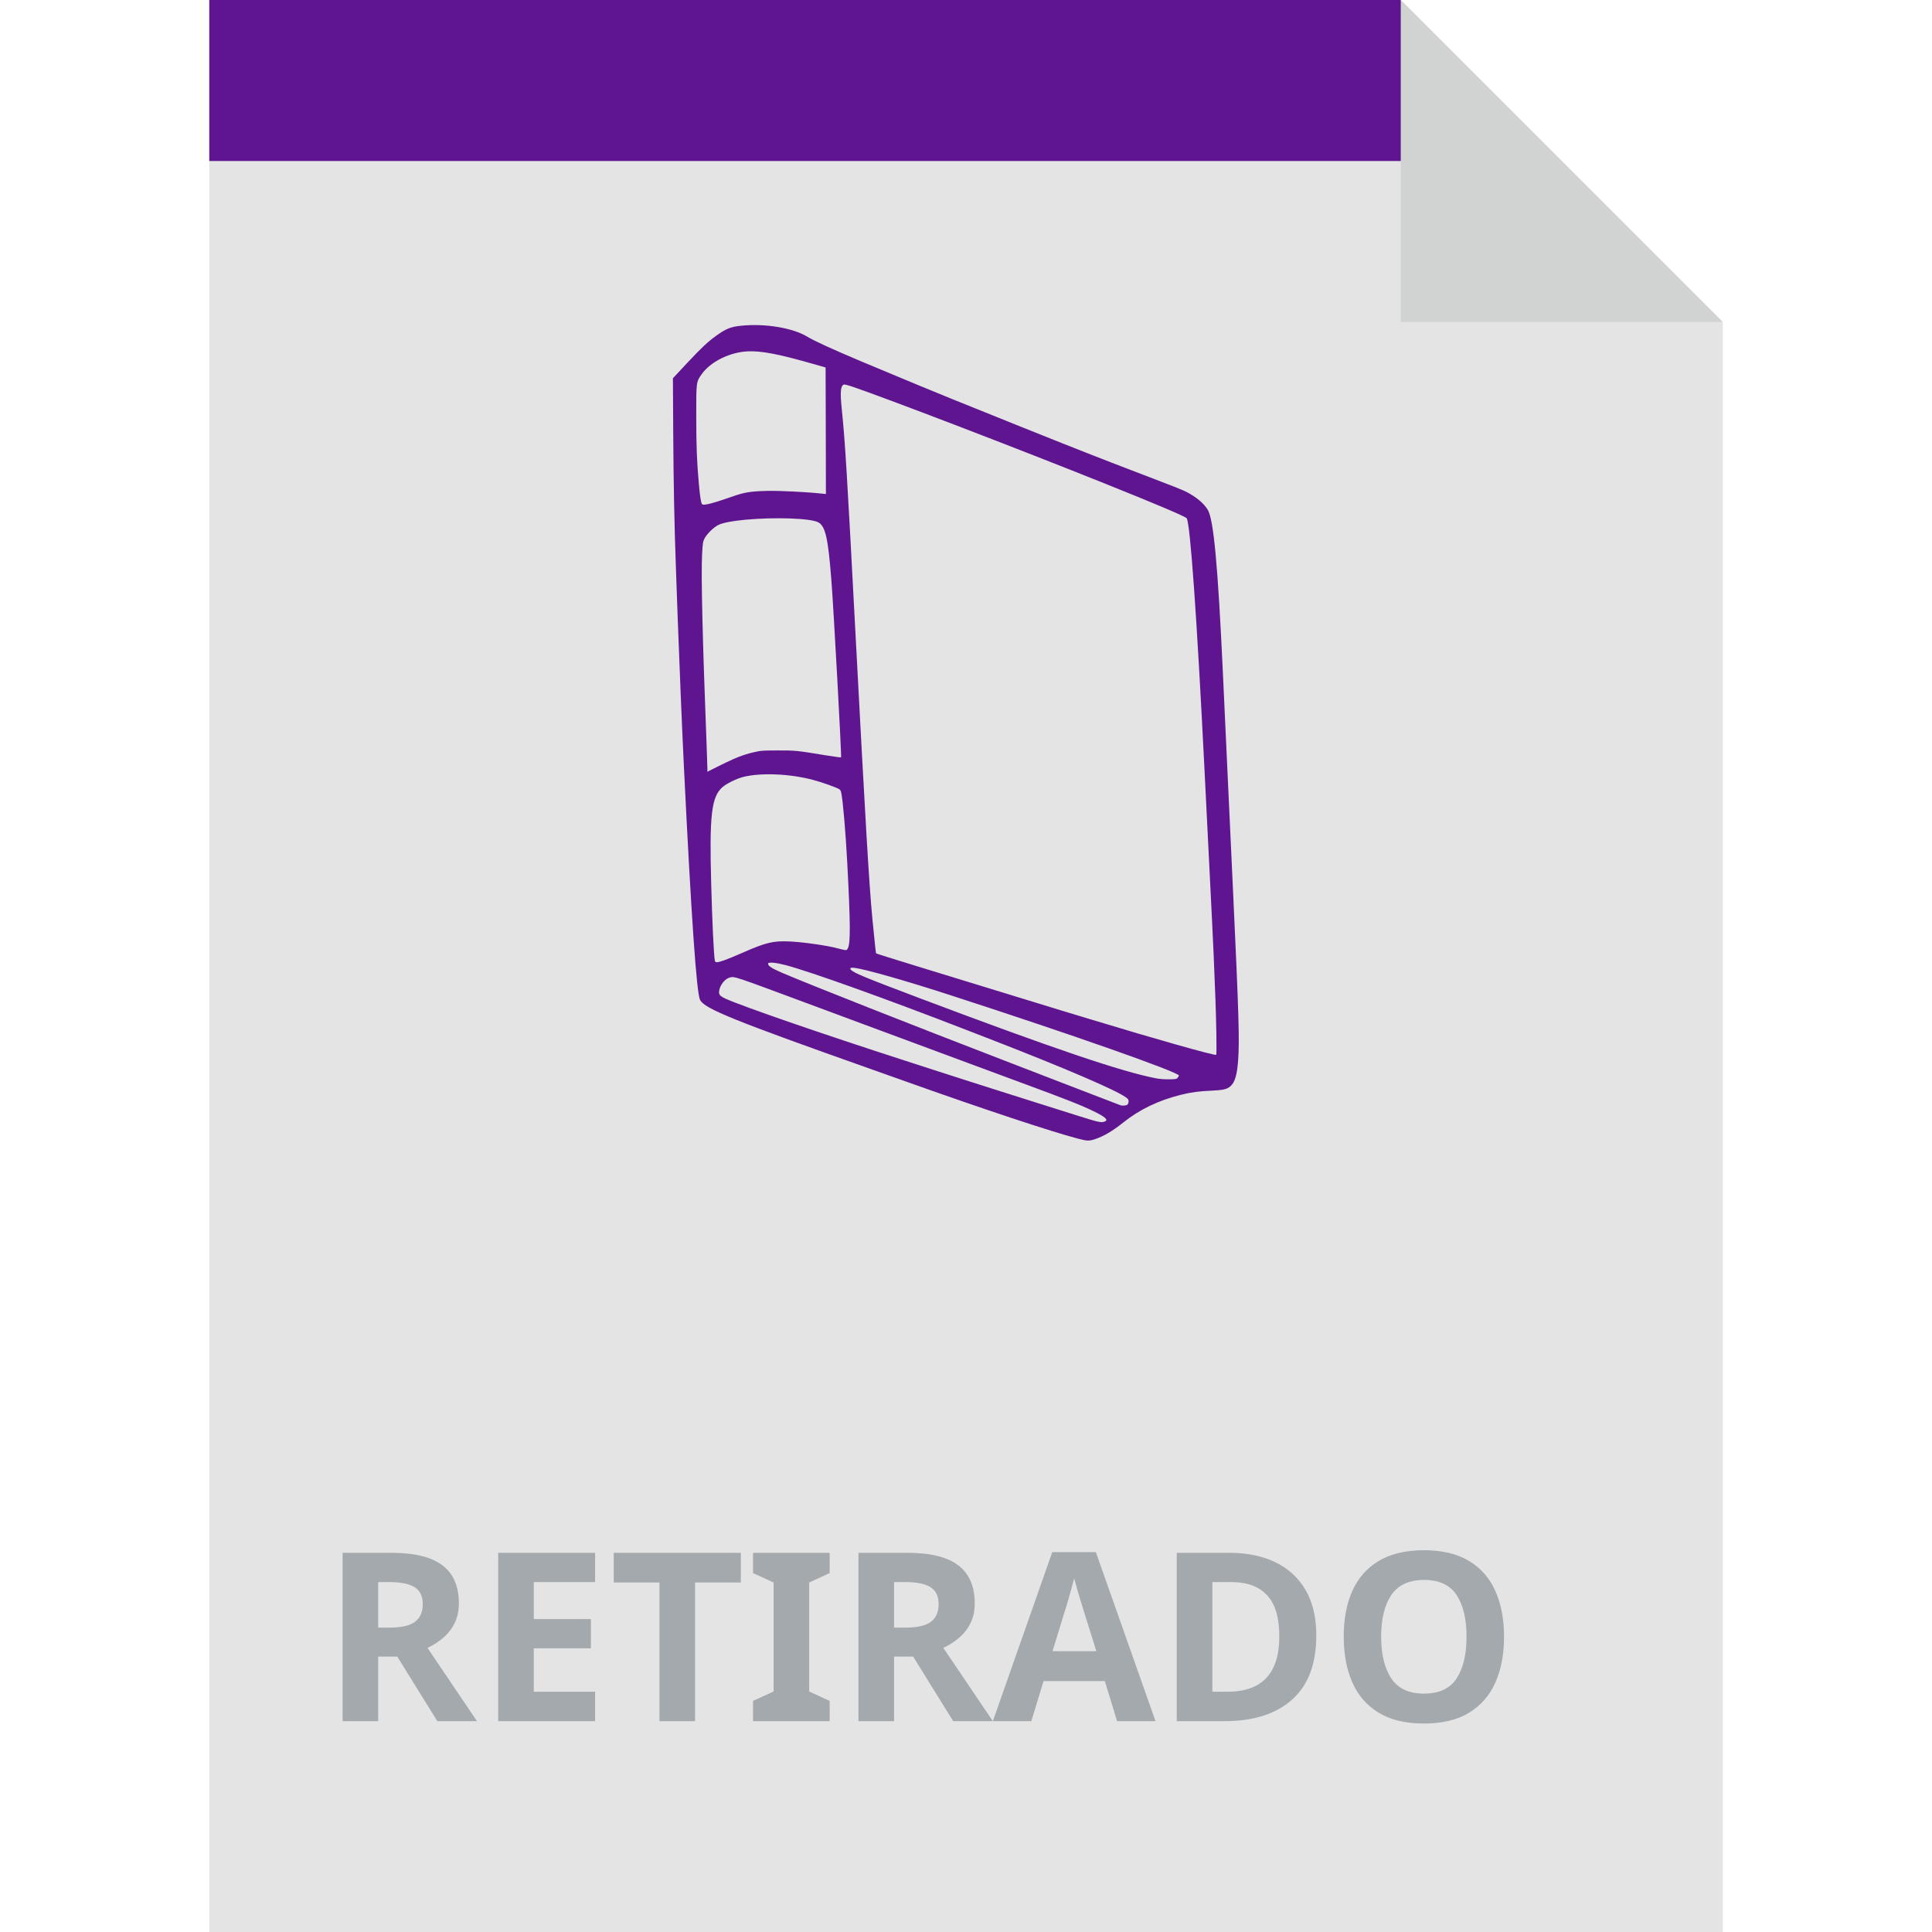
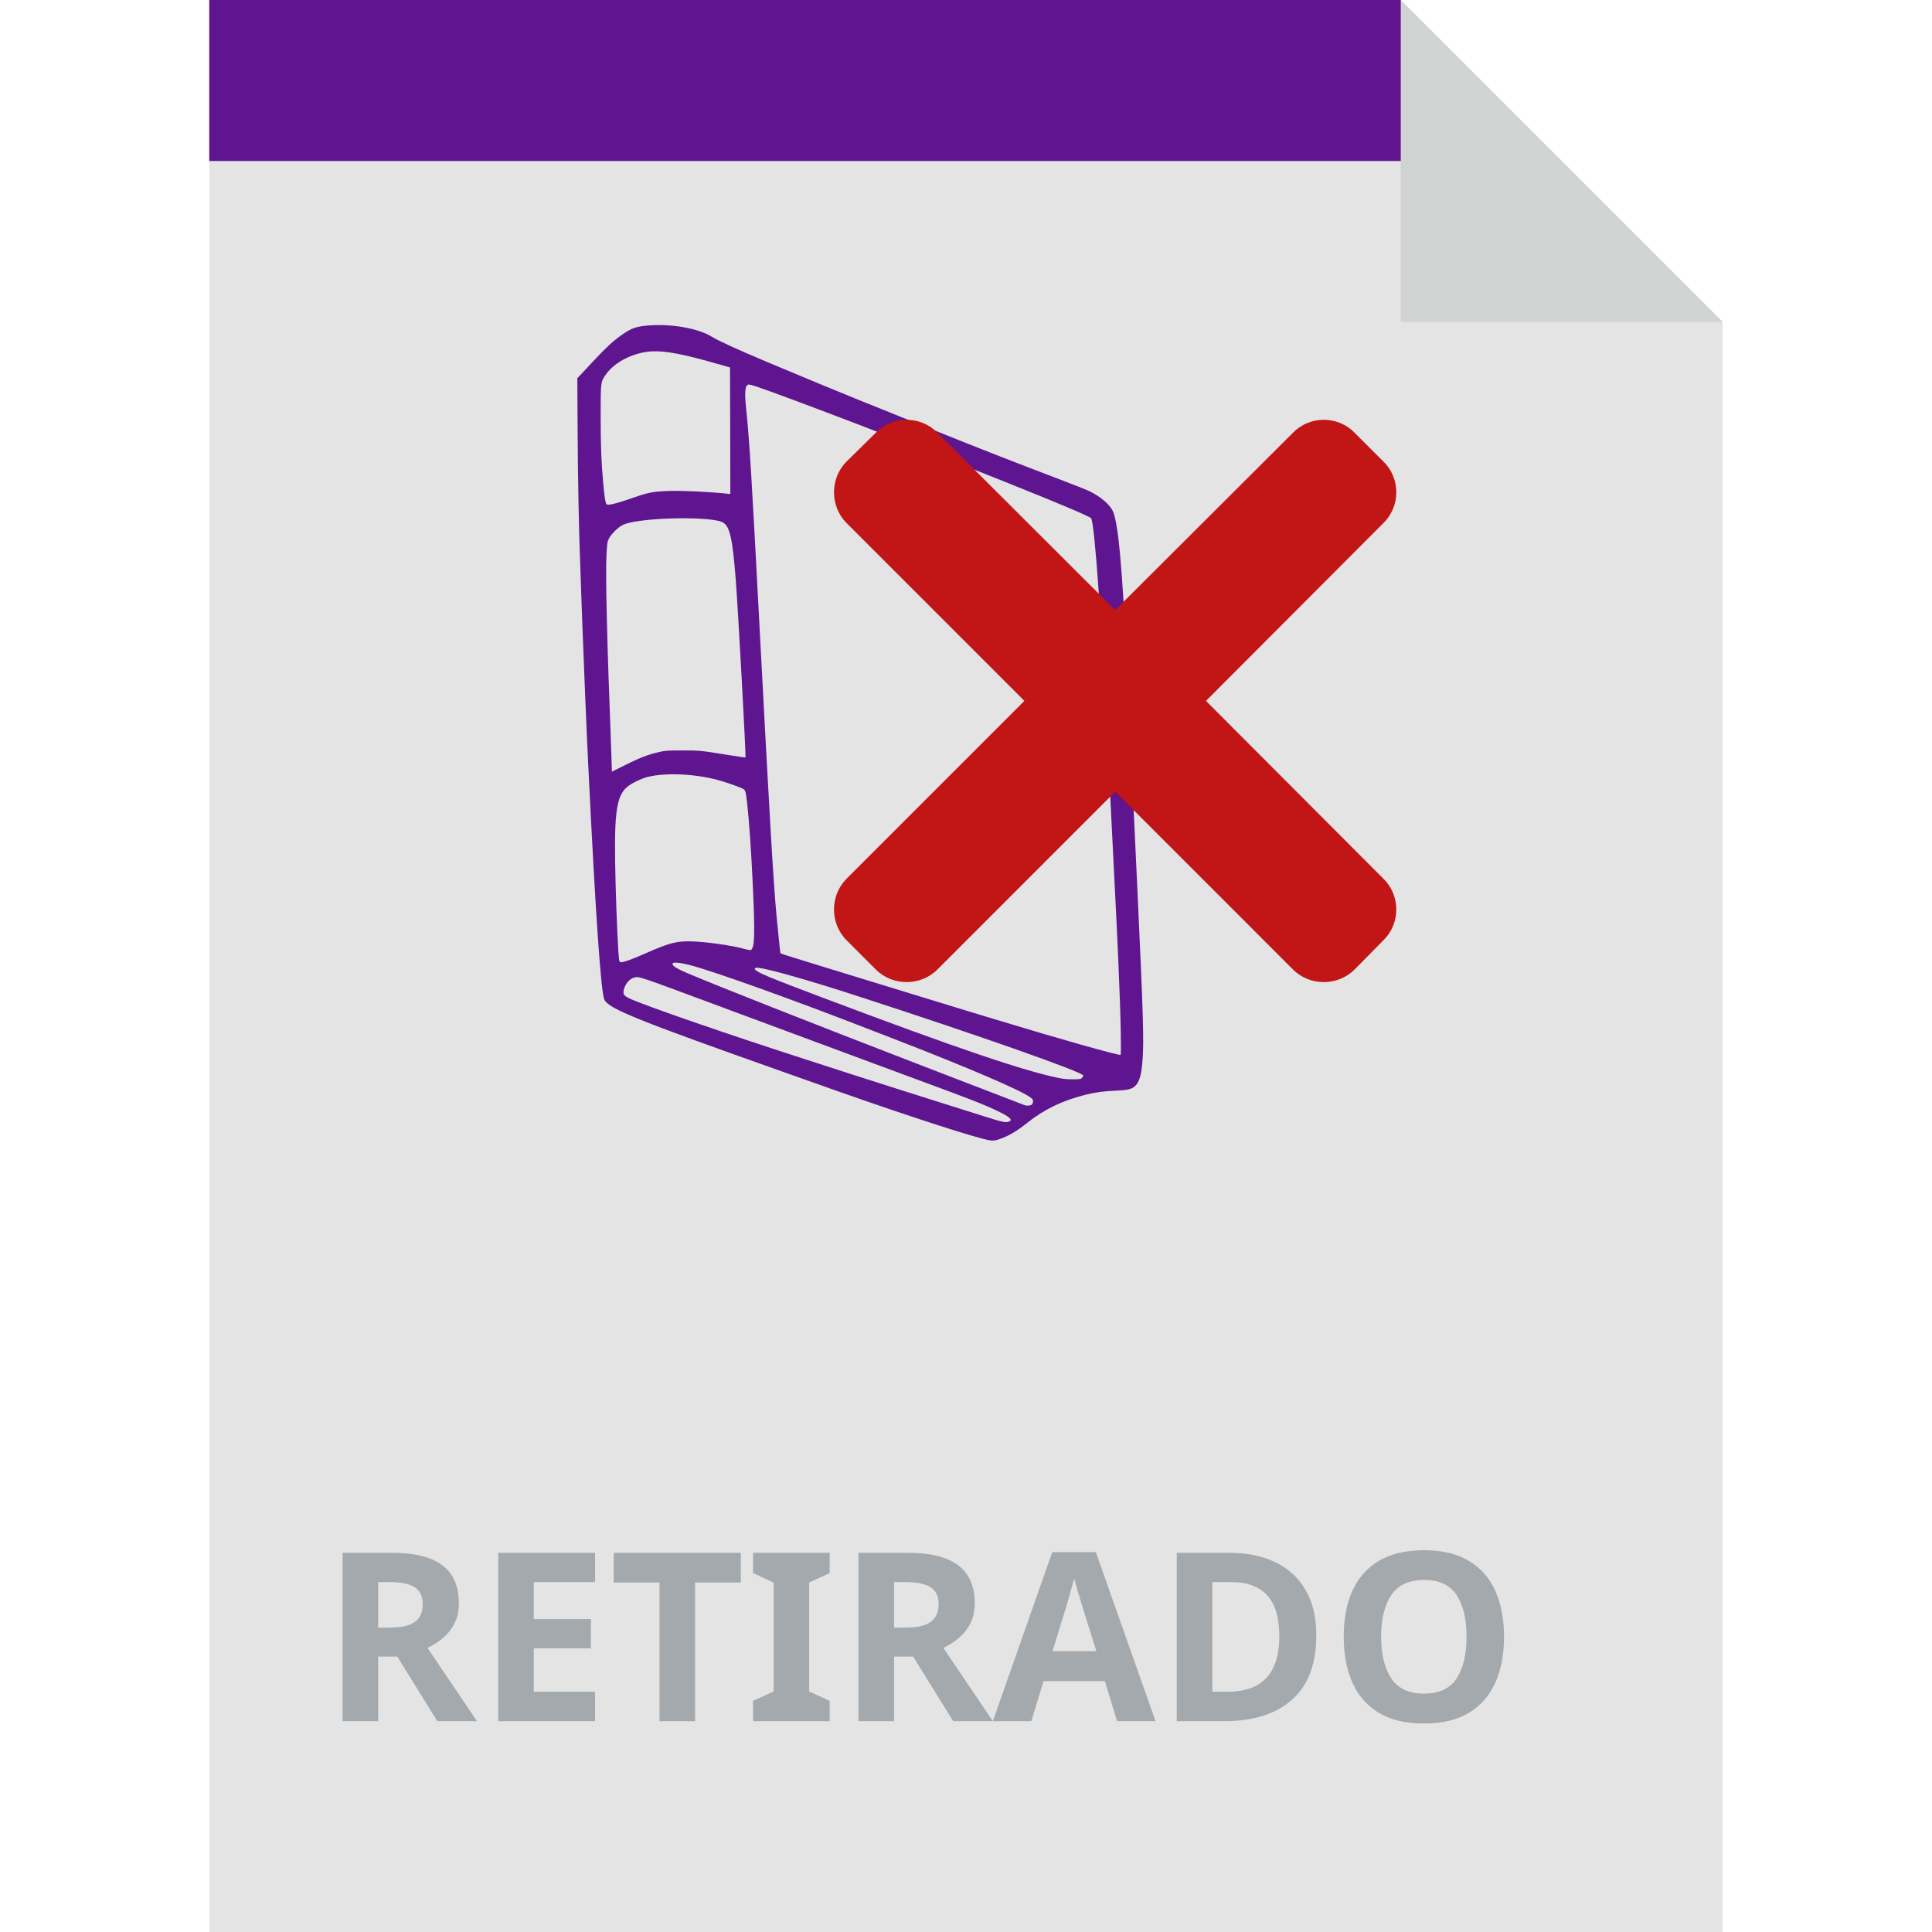
<svg xmlns="http://www.w3.org/2000/svg" height="800px" width="800px" version="1.1" id="Layer_1" viewBox="0 0 303.188 303.188" xml:space="preserve">
  <g>
    <polygon style="fill:#E4E4E4;" points="219.821,0 32.842,0 32.842,303.188 270.346,303.188 270.346,50.525  " />
    <polygon style="fill:#5E158F;" points="227.64,25.263 32.842,25.263 32.842,0 219.821,0  " />
-     <g transform="matrix(0.01 0 0 0.01 150 115)">
+     <g transform="matrix(0.01 0 0 0.01 135 115)">
      <path style="stroke: rgb(0,0,0); stroke-width: 0; stroke-dasharray: none; stroke-linecap: butt; stroke-dashoffset: 0; stroke-linejoin: miter; stroke-miterlimit: 4; fill: rgb(94,21,143); fill-rule: nonzero; opacity: 1;" vector-effect="non-scaling-stroke" transform=" translate(-4438.99, -6399.19)" d="M 6360 12769 C 5942 12660 4857 12300 3680 11880 C 3523 11824 3283 11739 3145 11690 C 953 10914 497 10730 425 10591 C 370 10483 287 9290 170 6900 C 146 6413 98 5262 75 4625 C 62 4246 48 3865 45 3780 C 23 3194 8 2453 4 1705 L -1 835 L 228 590 C 454 349 547 262 685 163 C 837 55 907 27 1079 10 C 1450 -27 1885 46 2110 184 C 2218 250 2505 381 2965 575 C 3311 720 3687 877 3865 950 C 3970 993 4206 1090 4390 1165 C 4766 1319 6244 1911 6475 2000 C 6558 2032 6742 2104 6885 2160 C 7028 2216 7330 2331 7555 2417 C 7781 2502 8001 2590 8045 2612 C 8206 2693 8333 2798 8393 2901 C 8485 3058 8551 3767 8630 5463 C 8635 5582 8645 5777 8650 5895 C 8656 6013 8665 6208 8670 6328 C 8683 6604 8698 6917 8710 7188 C 8716 7304 8725 7497 8730 7615 C 8736 7733 8745 7927 8750 8045 C 8756 8163 8765 8357 8770 8475 C 8776 8593 8784 8786 8790 8903 C 8879 10802 8892 11233 8869 11535 C 8852 11770 8819 11882 8749 11945 C 8696 11992 8633 12007 8450 12015 C 8263 12022 8124 12041 7970 12080 C 7615 12169 7324 12309 7063 12517 C 6895 12651 6762 12729 6626 12775 C 6532 12807 6501 12806 6360 12769 z M 6774 12500 C 6839 12476 6788 12428 6595 12335 C 6399 12240 6176 12152 5468 11891 C 5392 11863 5269 11818 5195 11790 C 5121 11763 5000 11718 4928 11691 C 4855 11664 4734 11619 4660 11592 C 4586 11564 4444 11512 4345 11475 C 4156 11405 3274 11078 3010 10980 C 2849 10920 2735 10878 2095 10640 C 943 10212 966 10219 889 10240 C 816 10260 742 10352 726 10441 C 715 10505 731 10527 822 10570 C 1071 10685 2352 11128 3630 11540 C 3820 11602 4056 11678 4155 11710 C 4254 11742 4436 11801 4560 11840 C 4684 11879 4895 11947 5030 11990 C 5165 12033 5489 12136 5750 12218 C 6011 12301 6293 12389 6375 12415 C 6678 12511 6721 12520 6774 12500 z M 7132 12233 C 7142 12224 7150 12203 7150 12184 C 7150 12156 7143 12145 7108 12120 C 6949 12004 6139 11657 5020 11223 C 4885 11171 4708 11102 4625 11070 C 3367 10581 2154 10146 1765 10044 C 1611 10004 1498 9994 1493 10020 C 1486 10054 1548 10095 1716 10167 C 2181 10365 3753 10985 5285 11575 C 5461 11643 5805 11776 6050 11870 C 6406 12008 6937 12212 7020 12243 C 7052 12255 7114 12250 7132 12233 z M 7921 11811 C 7931 11798 7940 11784 7940 11778 C 7940 11726 6272 11138 4370 10522 C 3657 10290 3013 10107 2844 10087 C 2792 10081 2771 10092 2790 10115 C 2831 10165 3008 10238 3880 10567 C 5957 11350 7039 11717 7580 11821 C 7644 11833 7712 11838 7788 11837 C 7894 11835 7903 11833 7921 11811 z M 8527 11101 C 8520 10747 8511 10497 8485 9890 C 8469 9524 8463 9415 8400 8155 C 8378 7715 8351 7175 8340 6955 C 8221 4580 8118 3122 8062 3033 C 8045 3006 7588 2812 6756 2479 C 6148 2235 5270 1891 4420 1565 C 3729 1300 2986 1023 2798 961 C 2744 943 2692 931 2682 934 C 2630 951 2621 1052 2649 1320 C 2702 1837 2732 2334 2865 4860 C 3024 7870 3078 8782 3130 9325 C 3175 9784 3183 9855 3189 9861 C 3192 9865 3492 9959 3855 10070 C 4218 10181 4835 10370 5225 10490 C 5616 10610 6025 10735 6135 10769 C 6245 10802 6448 10863 6585 10905 C 7547 11198 8500 11467 8524 11453 C 8530 11449 8531 11313 8527 11101 z M 804 9969 C 854 9952 987 9897 1100 9847 C 1456 9691 1569 9663 1819 9673 C 2026 9681 2424 9737 2582 9781 C 2622 9792 2671 9803 2692 9807 C 2725 9812 2730 9810 2745 9779 C 2787 9698 2785 9390 2735 8440 C 2709 7951 2666 7451 2640 7337 C 2635 7315 2623 7292 2613 7286 C 2555 7252 2342 7176 2190 7136 C 1828 7041 1382 7023 1105 7091 C 1000 7117 837 7197 774 7254 C 603 7407 570 7693 600 8780 C 615 9345 640 9874 656 9968 C 663 10010 683 10010 804 9969 z M 953 6809 C 1064 6760 1167 6726 1295 6698 C 1383 6678 1424 6676 1645 6676 C 1917 6675 1947 6678 2389 6751 C 2523 6772 2635 6788 2638 6785 C 2648 6775 2522 4463 2485 3995 C 2435 3351 2393 3161 2284 3098 C 2171 3032 1611 3012 1138 3055 C 926 3075 785 3102 711 3138 C 639 3173 531 3279 495 3350 C 470 3400 467 3418 457 3595 C 439 3909 464 4952 530 6655 C 535 6798 540 6936 540 6963 L 540 7010 L 702 6929 C 792 6884 904 6830 953 6809 z M 677 2776 C 736 2758 844 2722 915 2697 C 1119 2625 1209 2610 1465 2603 C 1666 2598 2079 2618 2343 2646 L 2400 2652 L 2398 1659 L 2395 666 L 2245 623 C 1668 457 1387 402 1170 413 C 888 427 587 577 450 772 C 364 895 365 885 365 1440 C 366 1911 375 2146 406 2490 C 422 2671 437 2775 452 2804 C 461 2820 470 2822 516 2816 C 545 2813 618 2795 677 2776 z" stroke-linecap="round" />
+     </g>
+     <g transform="matrix(1.25 0 0 1.25 175 110)">
+       <path style="stroke: rgb(0,0,0); stroke-width: 0; stroke-dasharray: none; stroke-linecap: butt; stroke-dashoffset: 0; stroke-linejoin: miter; stroke-miterlimit: 4; fill: rgb(194,21,21); fill-rule: nonzero; opacity: 1;" vector-effect="non-scaling-stroke" transform=" translate(-50, -50)" d="M 16.28 19.945 L 19.957 16.32 C 22.06 14.166 25.578 14.166 27.681 16.32 L 50.007 38.595 L 72.333 16.32 C 74.436 14.166 77.954 14.166 80.054 16.32 L 83.68 19.945 C 85.834 22.046 85.834 25.566 83.68 27.668 L 61.405 49.993 L 83.68 72.32 C 85.834 74.422 85.834 77.939 83.68 80.043 L 80.054 83.721 C 77.954 85.82 74.436 85.82 72.333 83.721 L 50.007 61.393 L 27.681 83.721 C 25.578 85.82 22.06 85.82 19.957 83.721 L 16.28 80.043 C 14.18 77.939 14.18 74.422 16.28 72.32 L 38.606 49.993 L 16.28 27.667 C 14.18 25.566 14.18 22.046 16.28 19.945 z" stroke-linecap="round" />
    </g>
    <g transform="matrix(0.74 0 0 0.74 240 235)" style="" id="b6781d1d-9807-4560-afc4-de51308a9a56">
      <text xml:space="preserve" font-family="Raleway" font-size="50" font-style="normal" font-weight="900" style="stroke: none; stroke-width: 1; stroke-dasharray: none; stroke-linecap: butt; stroke-dashoffset: 0; stroke-linejoin: miter; stroke-miterlimit: 4; fill: rgb(164,169,173); fill-rule: nonzero; opacity: 1; white-space: pre;">
        <tspan x="-256.17" y="47.44">RETIRADO</tspan>
      </text>
    </g>
    <polygon style="fill:#D1D3D3;" points="219.821,50.525 270.346,50.525 219.821,0  " />
  </g>
</svg>
